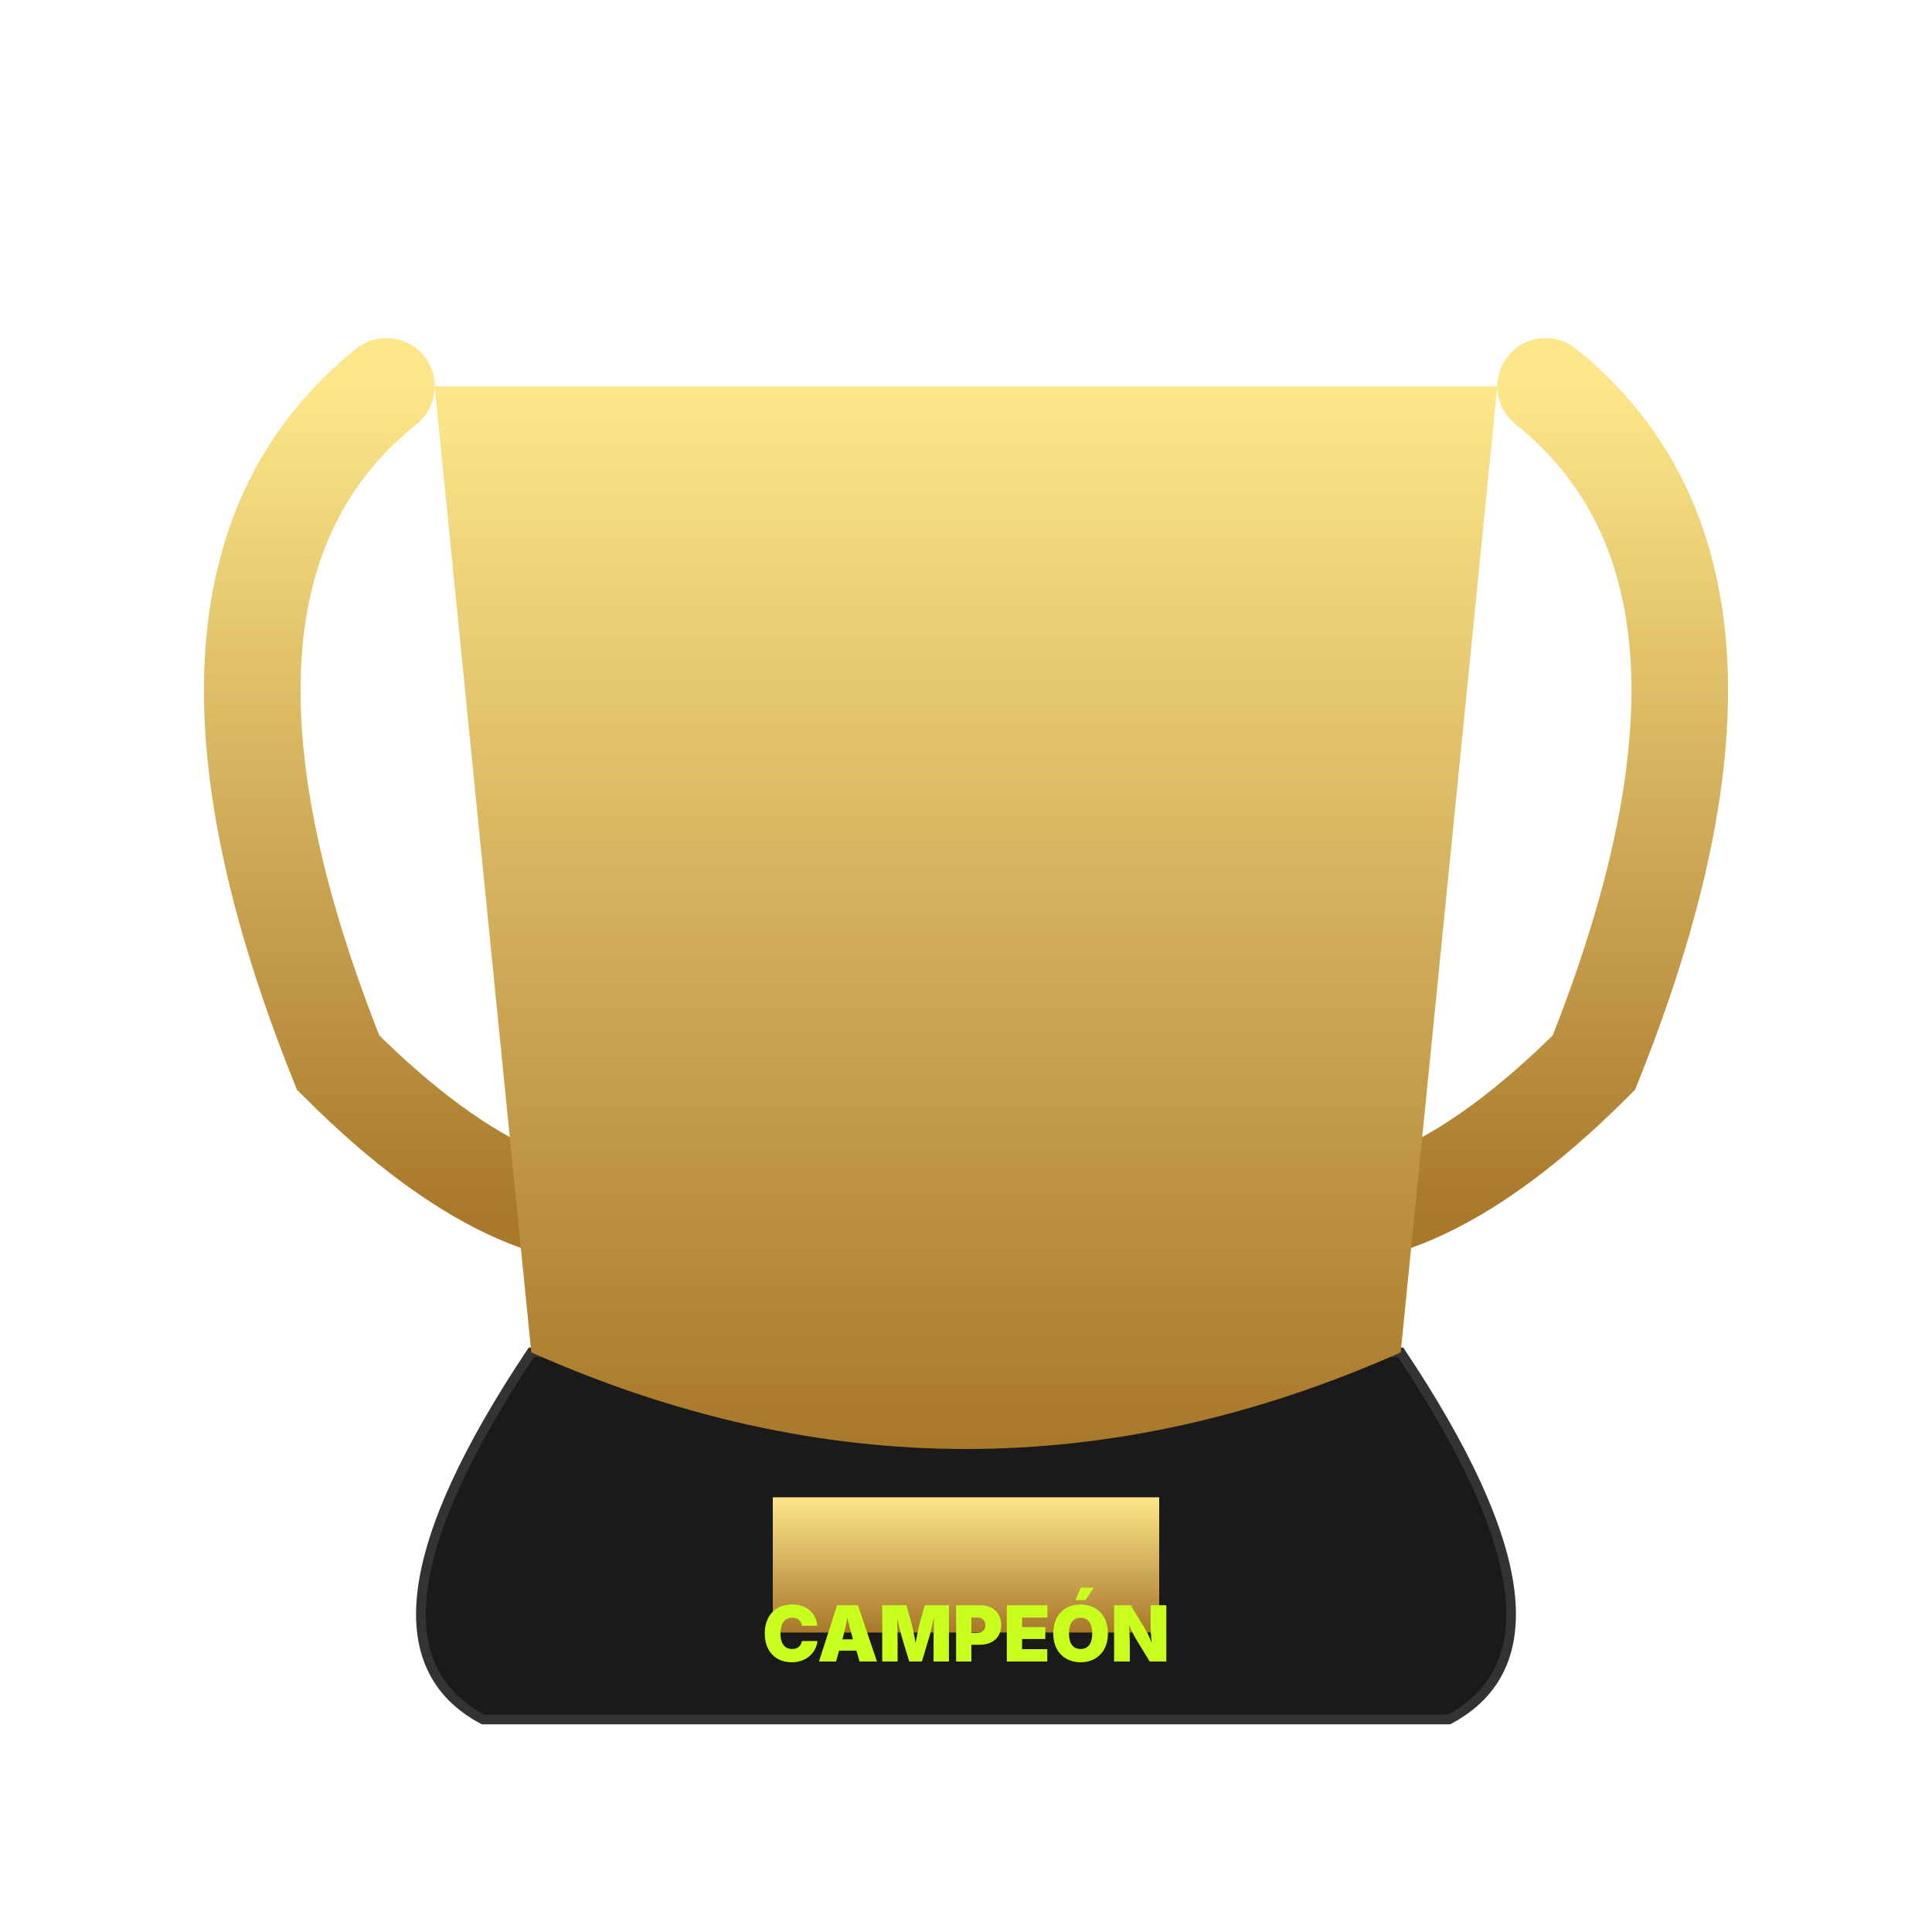
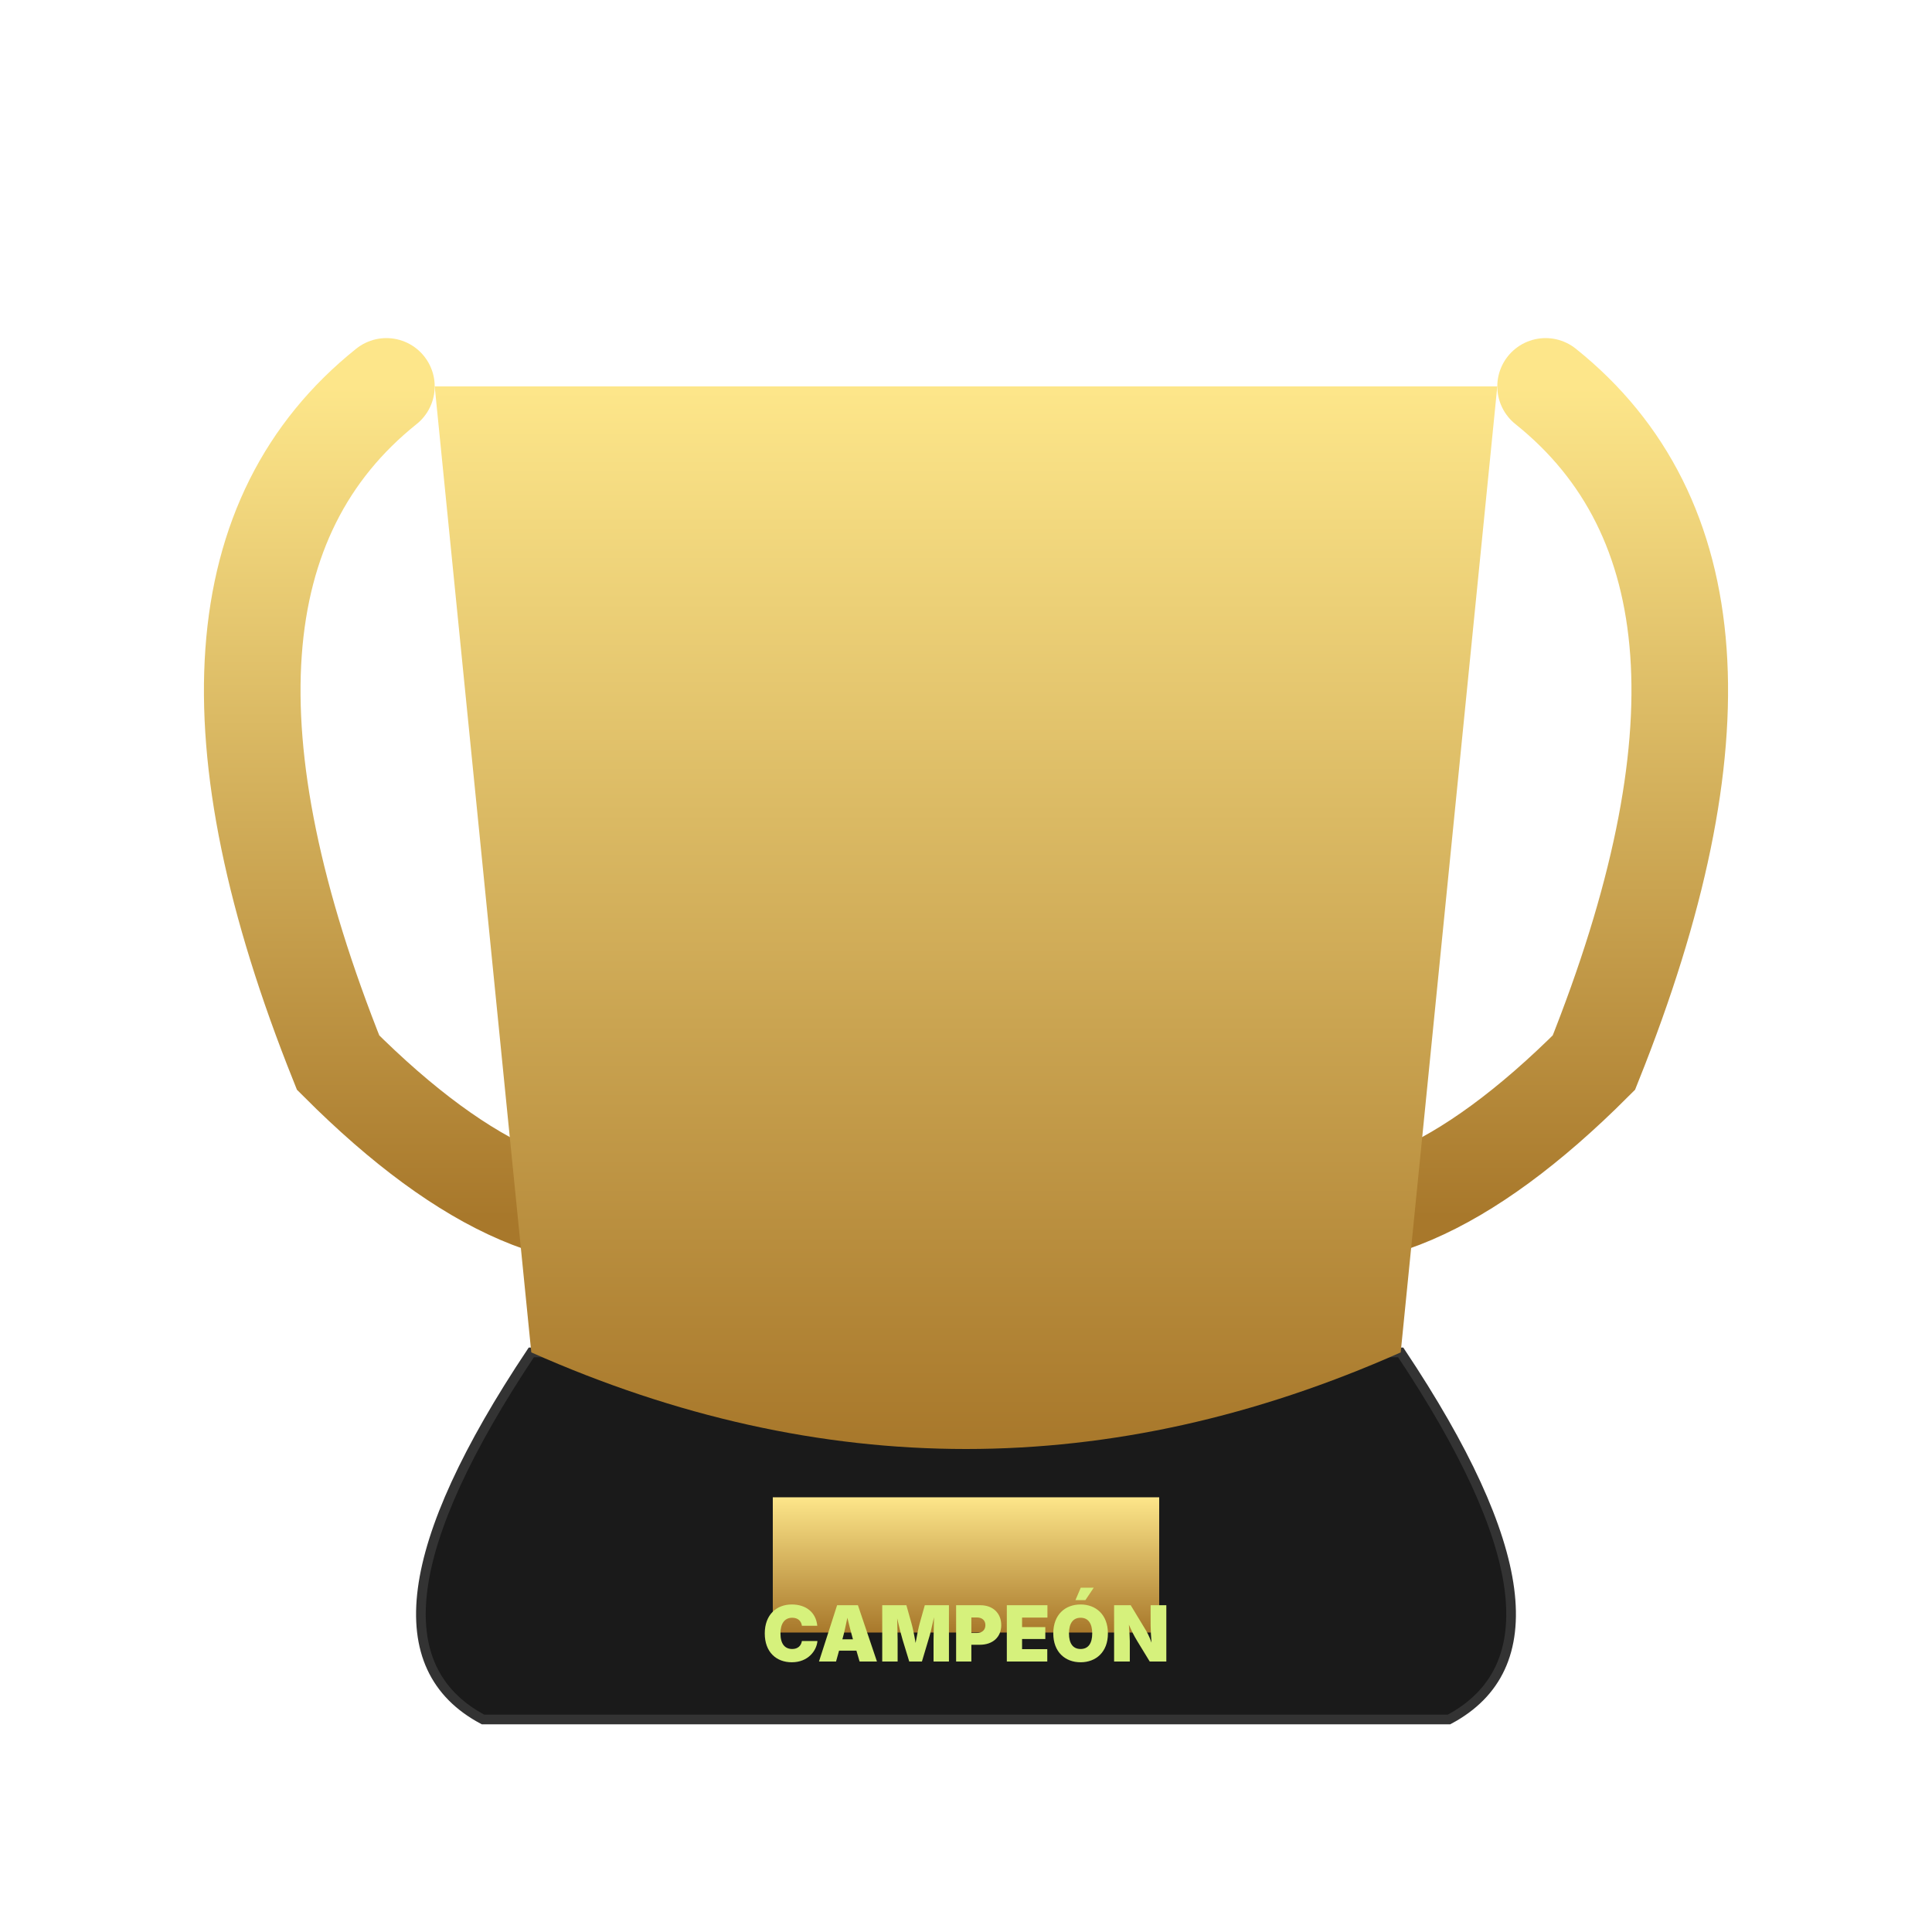
<svg xmlns="http://www.w3.org/2000/svg" viewBox="0 0 200 200">
  <defs>
    <linearGradient id="g" x1="0" y1="0" x2="0" y2="1">
      <stop offset="0%" stop-color="#fde68a" />
      <stop offset="100%" stop-color="#a8782b" />
    </linearGradient>
  </defs>
  <path d="M55,140 Q35,170 50,178 L150,178 Q165,170 145,140 Z" fill="#1a1a1a" stroke="#333" />
  <path d="M40,40 Q15,60 35,110 Q55,130 70,125" stroke="url(#g)" stroke-width="10" fill="none" stroke-linecap="round" />
  <path d="M160,40 Q185,60 165,110 Q145,130 130,125" stroke="url(#g)" stroke-width="10" fill="none" stroke-linecap="round" />
  <path d="M45,40 L155,40 L145,140 Q100,160 55,140 Z" fill="url(#g)" />
  <rect x="80" y="155" width="40" height="14" fill="url(#g)" />
-   <text x="100" y="172" text-anchor="middle" fill="#c8ff1c" font-family="Inter,Arial" font-size="8" font-weight="900">CAMPEÓN</text>
+   <text x="100" y="172" text-anchor="middle" fill="#D6F17C" font-family="Inter,Arial" font-size="8" font-weight="900">CAMPEÓN</text>
</svg>
